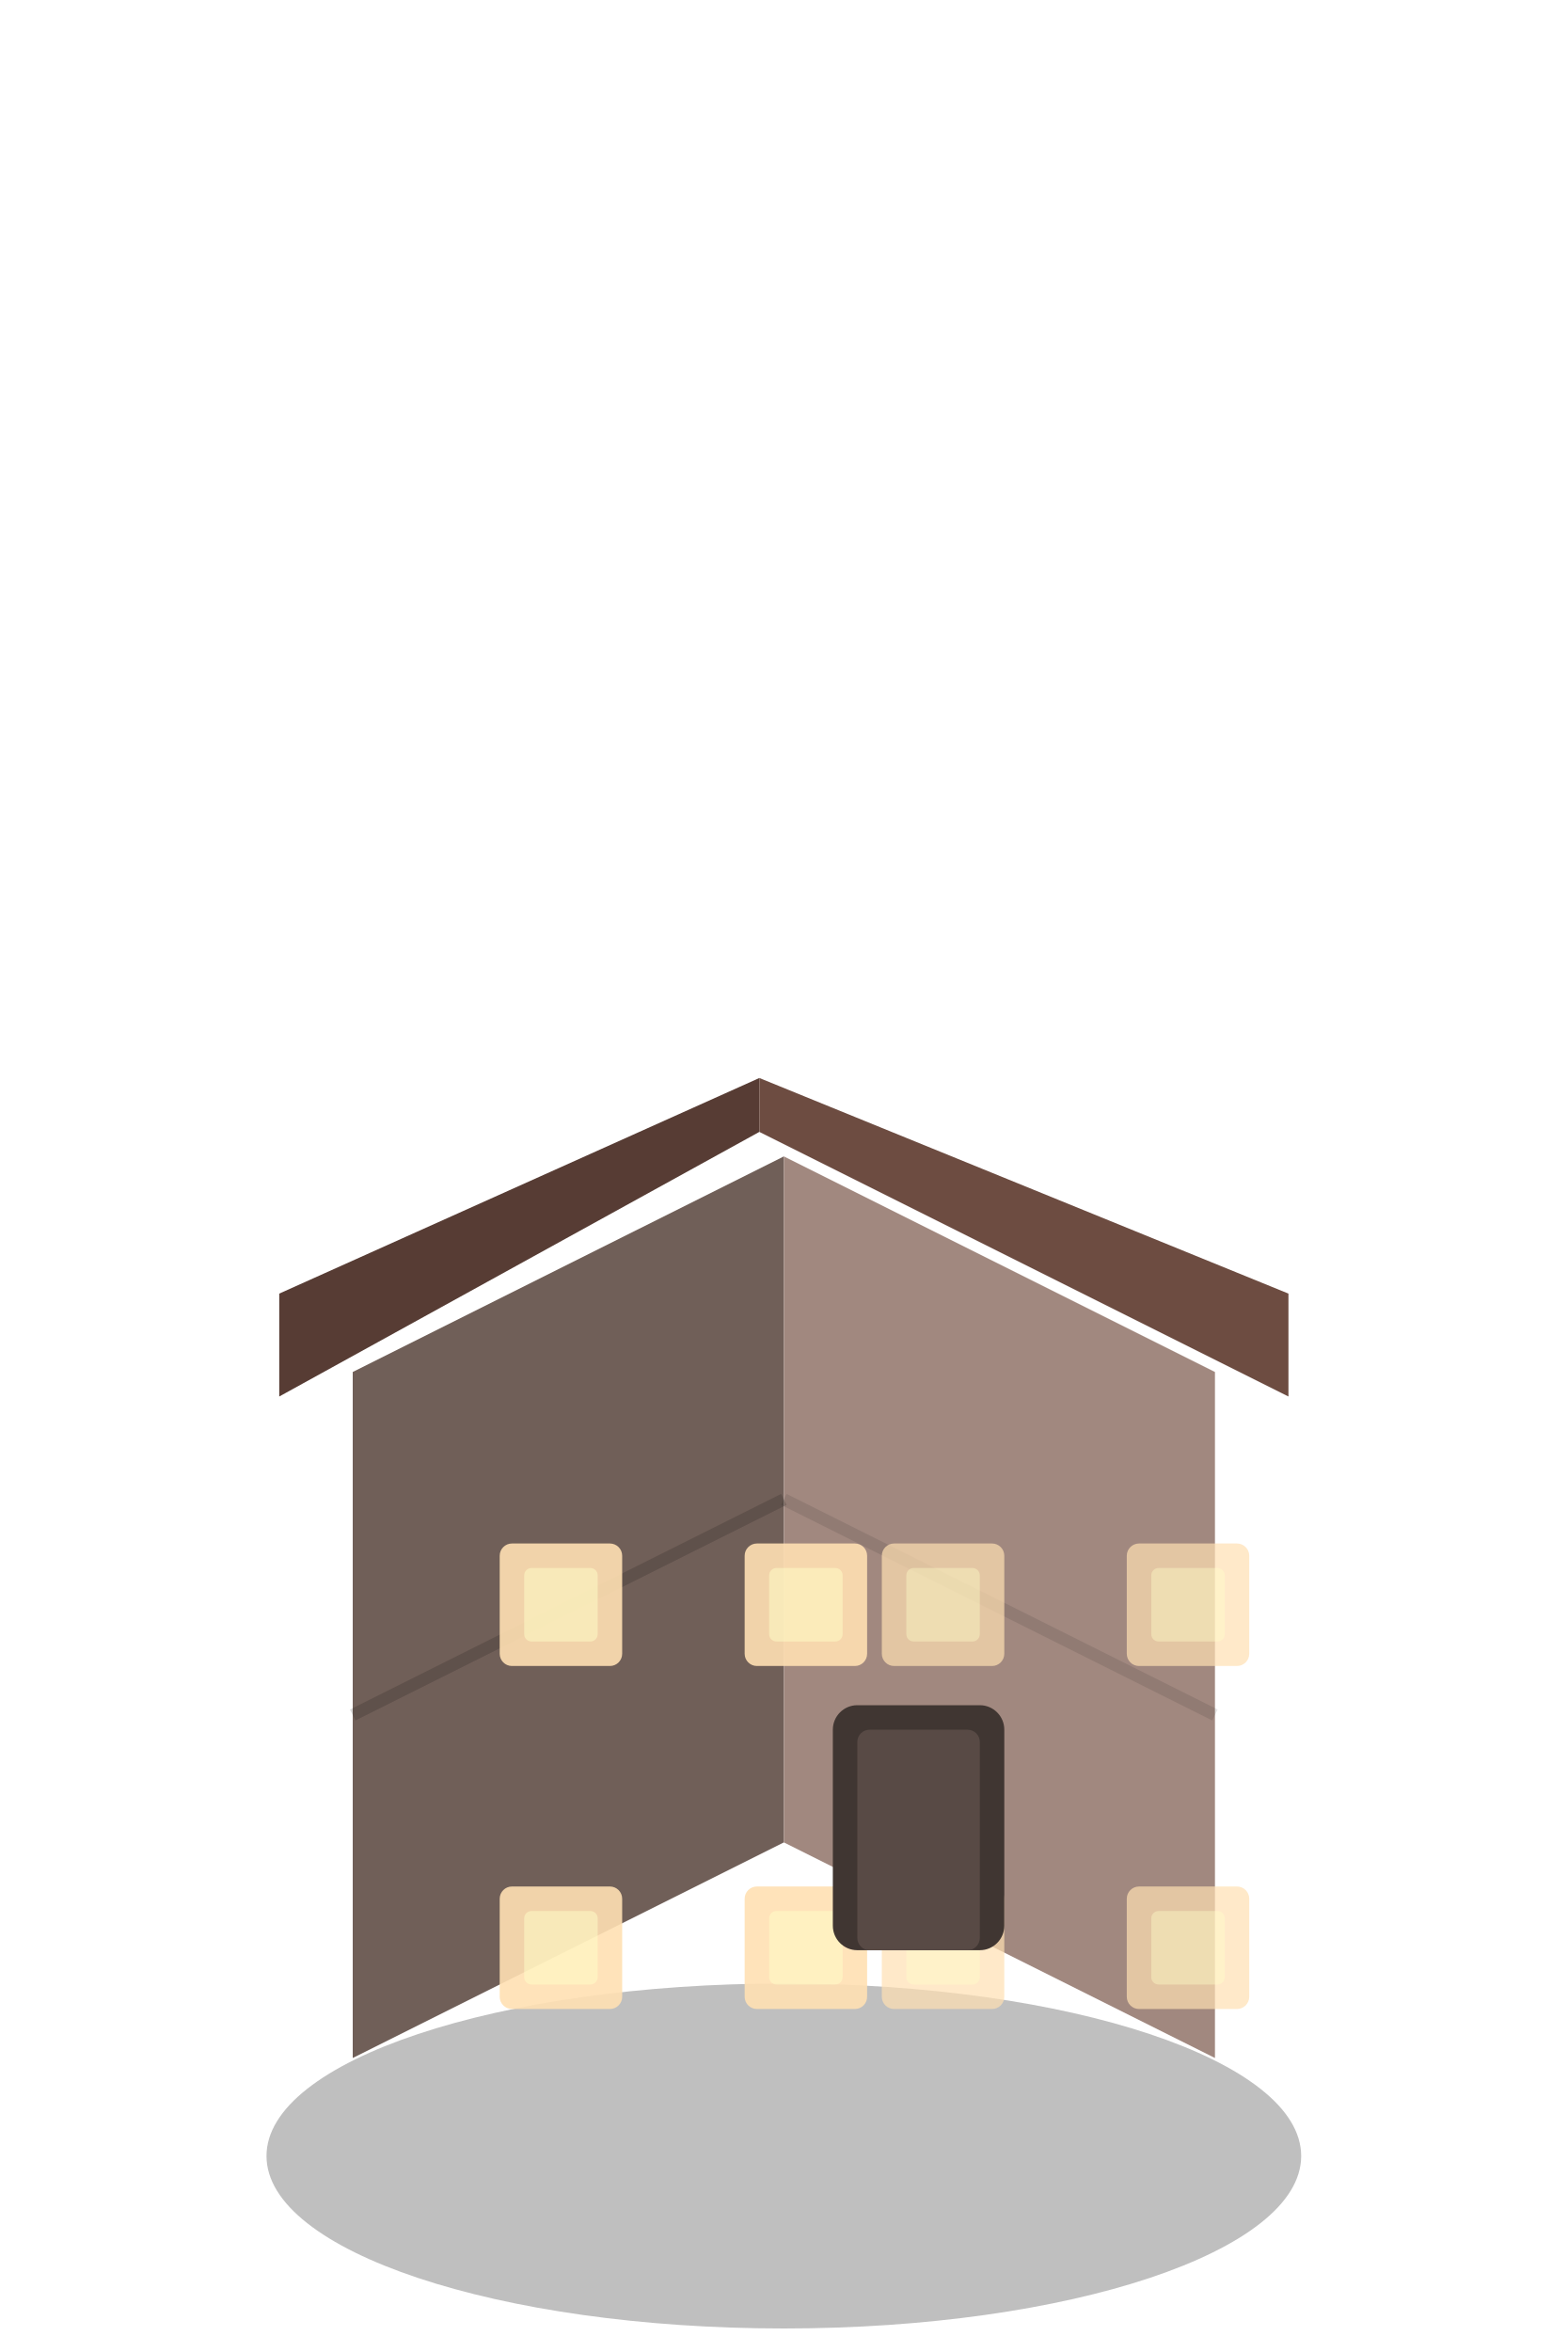
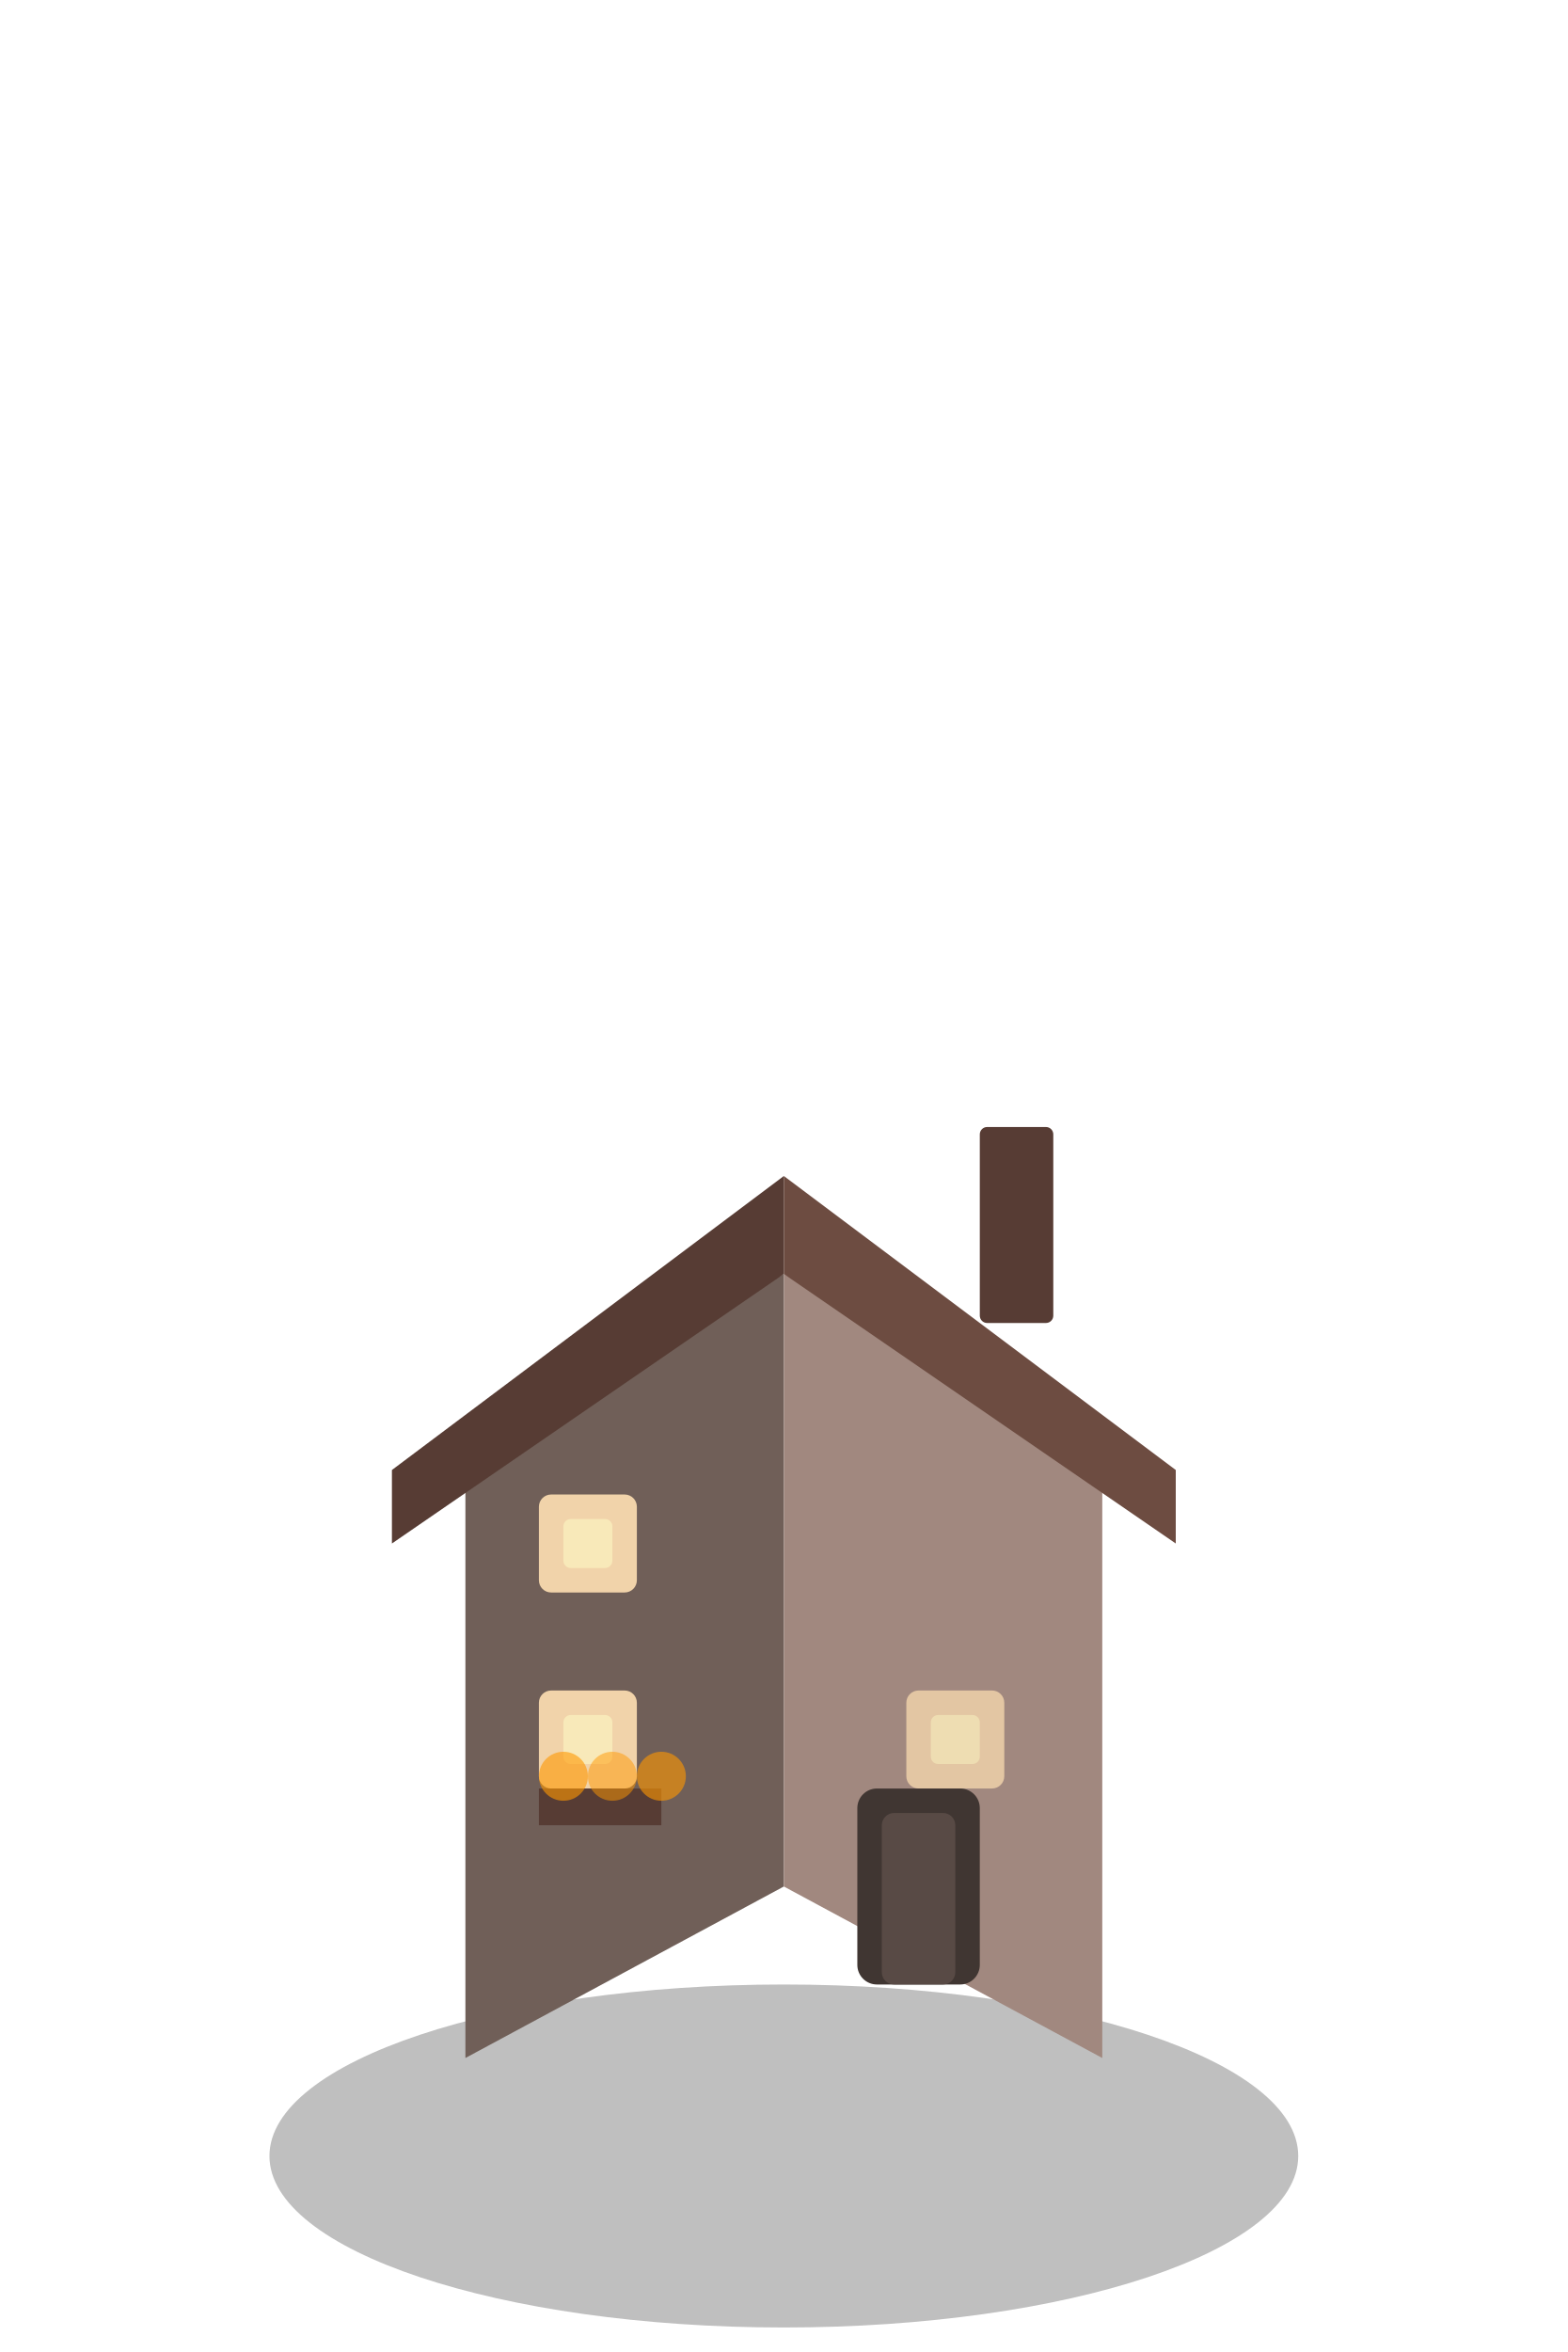
<svg xmlns="http://www.w3.org/2000/svg" width="64" height="96" viewBox="0 0 64 96">
-   <ellipse cx="32" cy="88" rx="21.12" ry="7.04" fill="rgba(0,0,0,0.25)" />
-   <polygon points="14.4,84 32,75.2 32,47.2 14.4,56" fill="rgb(112,95,88)" />
-   <polygon points="32,75.2 49.6,84 49.6,56 32,47.2" fill="#A1887F" />
-   <line x1="14.4" y1="70" x2="32" y2="61.2" stroke="rgba(0,0,0,0.15)" stroke-width="0.5" />
-   <line x1="32" y1="61.2" x2="49.6" y2="70" stroke="rgba(0,0,0,0.1)" stroke-width="0.5" />
-   <rect x="20.4" y="77" width="5" height="5" fill="#FFE0B2" opacity="0.9" rx="0.5" />
-   <rect x="21.4" y="78" width="3" height="3" fill="rgba(255,255,200,0.5)" rx="0.3" />
-   <rect x="30.4" y="77" width="5" height="5" fill="#FFE0B2" opacity="0.9" rx="0.5" />
-   <rect x="31.4" y="78" width="3" height="3" fill="rgba(255,255,200,0.5)" rx="0.3" />
-   <rect x="20.4" y="63" width="5" height="5" fill="#FFE0B2" opacity="0.9" rx="0.5" />
-   <rect x="21.4" y="64" width="3" height="3" fill="rgba(255,255,200,0.5)" rx="0.3" />
-   <rect x="30.4" y="63" width="5" height="5" fill="#FFE0B2" opacity="0.9" rx="0.5" />
-   <rect x="31.4" y="64" width="3" height="3" fill="rgba(255,255,200,0.5)" rx="0.3" />
-   <rect x="36" y="77" width="5" height="5" fill="#FFE0B2" opacity="0.7" rx="0.5" />
-   <rect x="37" y="78" width="3" height="3" fill="rgba(255,255,200,0.4)" rx="0.3" />
-   <rect x="46" y="77" width="5" height="5" fill="#FFE0B2" opacity="0.7" rx="0.5" />
-   <rect x="47" y="78" width="3" height="3" fill="rgba(255,255,200,0.4)" rx="0.3" />
-   <rect x="36" y="63" width="5" height="5" fill="#FFE0B2" opacity="0.7" rx="0.5" />
-   <rect x="37" y="64" width="3" height="3" fill="rgba(255,255,200,0.4)" rx="0.3" />
-   <rect x="46" y="63" width="5" height="5" fill="#FFE0B2" opacity="0.7" rx="0.5" />
-   <rect x="47" y="64" width="3" height="3" fill="rgba(255,255,200,0.4)" rx="0.3" />
-   <polygon points="11.4,57 31,46.2 31,44 11.4,52.8" fill="rgb(87,60,52)" />
-   <polygon points="31,46.2 52.6,57 52.6,52.8 31,44" fill="#6D4C41" />
-   <rect x="34" y="69.6" width="7" height="10" fill="rgb(64,54,50)" rx="1" />
-   <rect x="35" y="70.6" width="5" height="9" fill="rgb(88,74,69)" rx="0.5" />
+   <ellipse cx="32" cy="88" rx="21" ry="7" fill="rgba(0,0,0,0.25)" />
+   <polygon points="19,84 32,77 32,52 19,59" fill="rgb(112,95,88)" />
+   <polygon points="32,77 45,84 45,59 32,52" fill="#A1887F" />
+   <polygon points="16,60 32,48 32,52 16,63" fill="rgb(87,60,52)" />
+   <polygon points="32,48 48,60 48,63 32,52" fill="#6D4C41" />
+   <rect x="22" y="69" width="4" height="4" fill="#FFE0B2" opacity="0.9" rx="0.5" />
+   <rect x="23" y="70" width="2" height="2" fill="rgba(255,255,200,0.5)" rx="0.3" />
+   <rect x="22" y="61" width="4" height="4" fill="#FFE0B2" opacity="0.9" rx="0.5" />
+   <rect x="23" y="62" width="2" height="2" fill="rgba(255,255,200,0.5)" rx="0.3" />
+   <rect x="37" y="69" width="4" height="4" fill="#FFE0B2" opacity="0.7" rx="0.5" />
+   <rect x="38" y="70" width="2" height="2" fill="rgba(255,255,200,0.4)" rx="0.3" />
+   <rect x="35" y="73" width="5" height="8" fill="rgb(64,54,50)" rx="0.8" />
+   <rect x="36" y="74" width="3" height="7" fill="rgb(88,74,69)" rx="0.5" />
+   <rect x="40" y="46" width="3" height="8" fill="rgb(87,60,52)" rx="0.3" />
+   <rect x="22" y="73" width="5" height="1.5" fill="rgb(87,60,52)" />
+   <circle cx="23" cy="72.5" r="1" fill="#FF9800" opacity="0.6" />
+   <circle cx="25" cy="72.5" r="1" fill="#FF9800" opacity="0.5" />
+   <circle cx="27" cy="72.5" r="1" fill="#FF9800" opacity="0.6" />
</svg>
